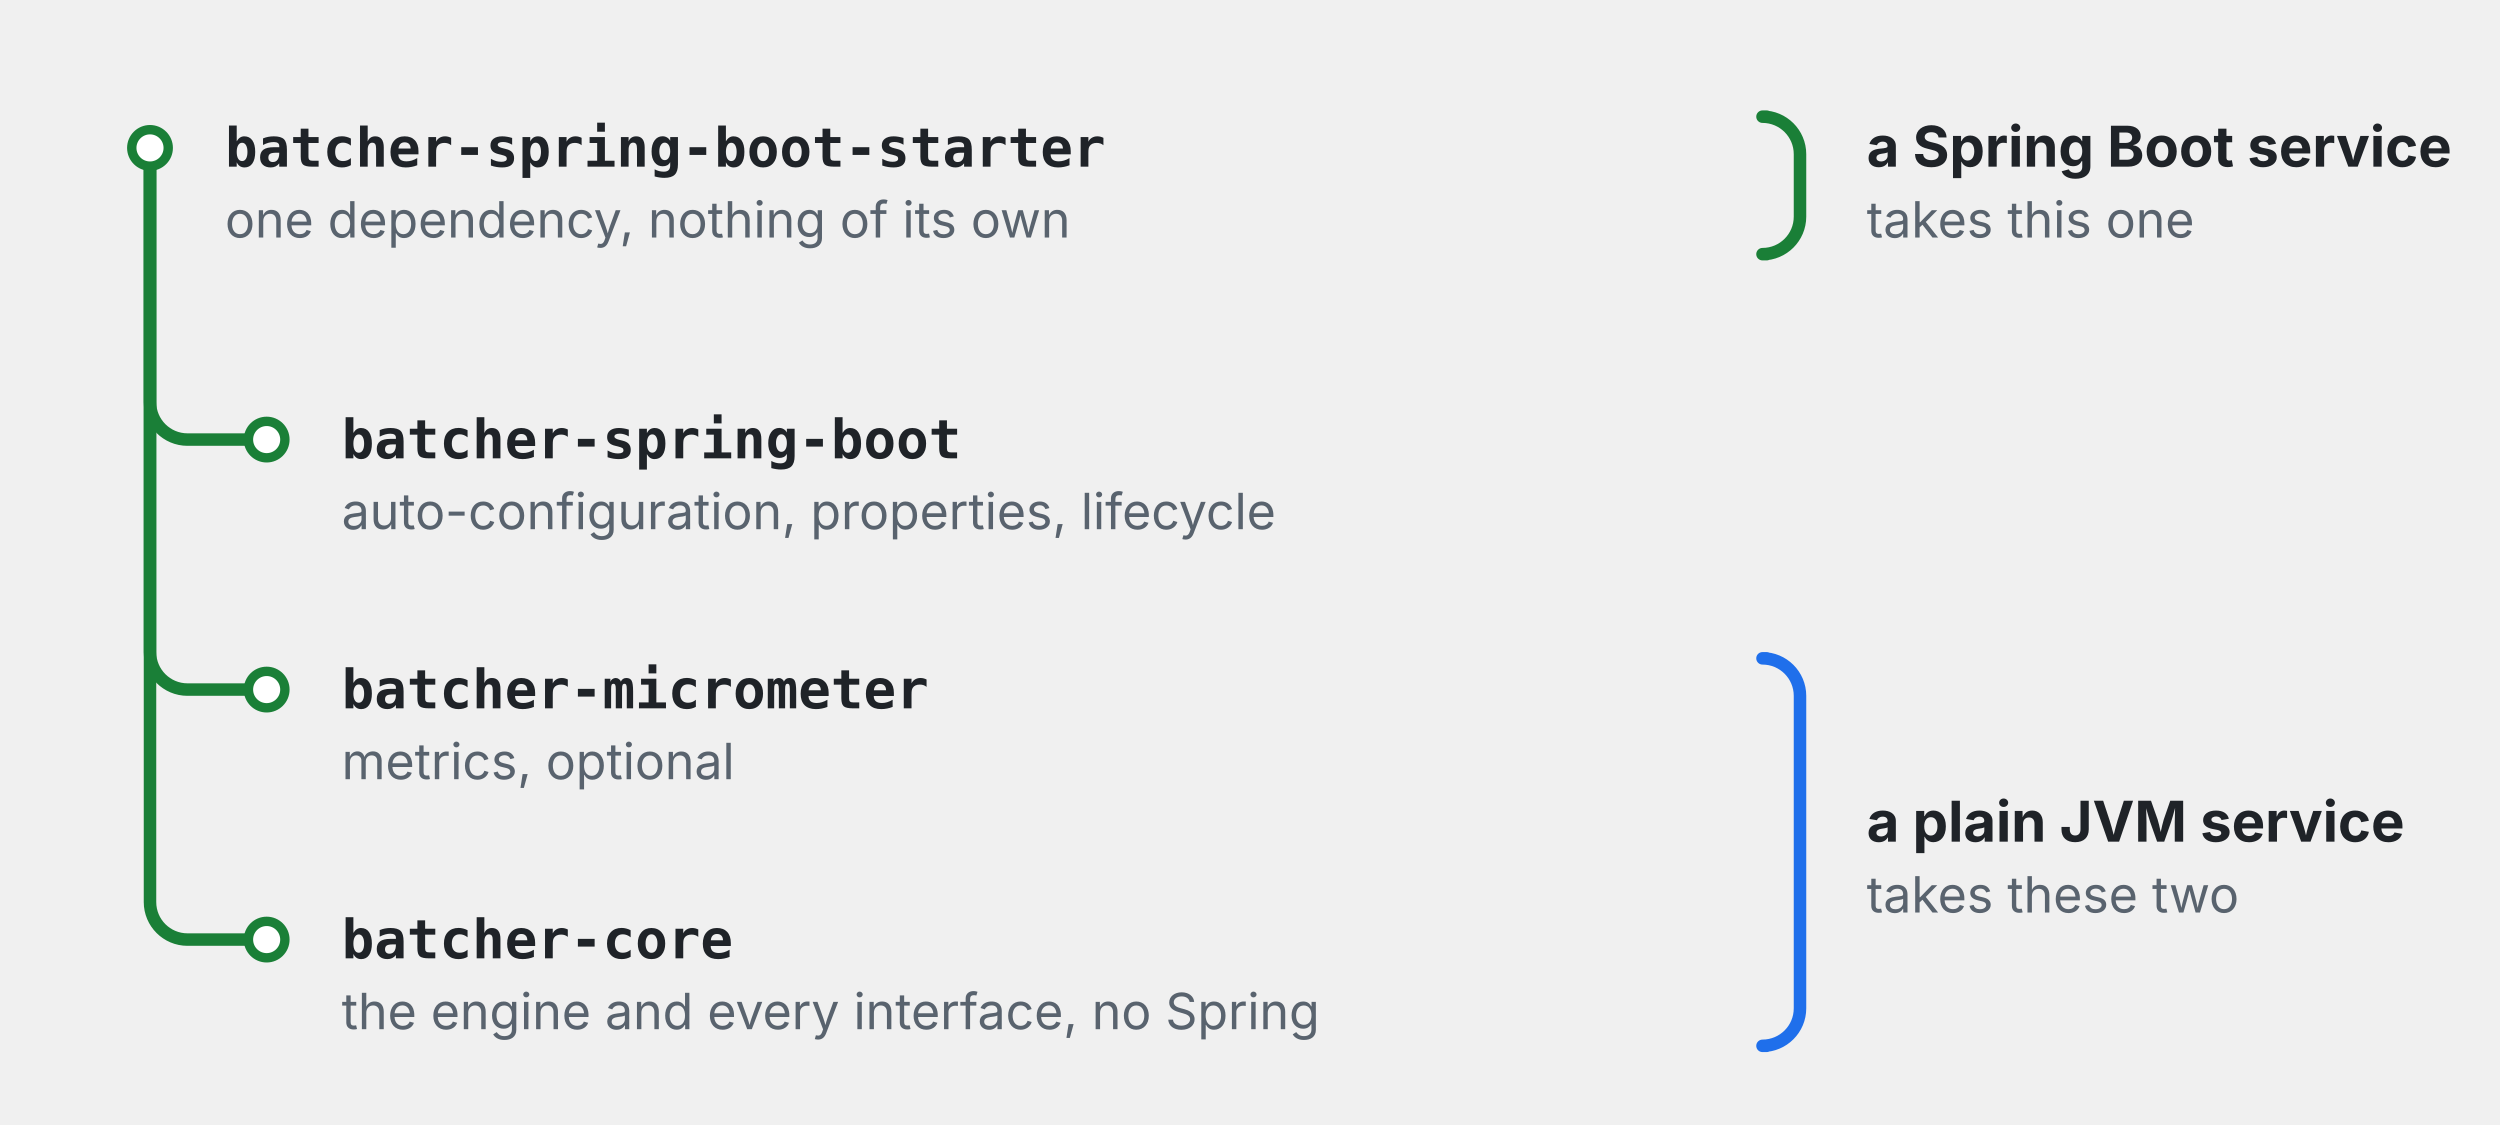
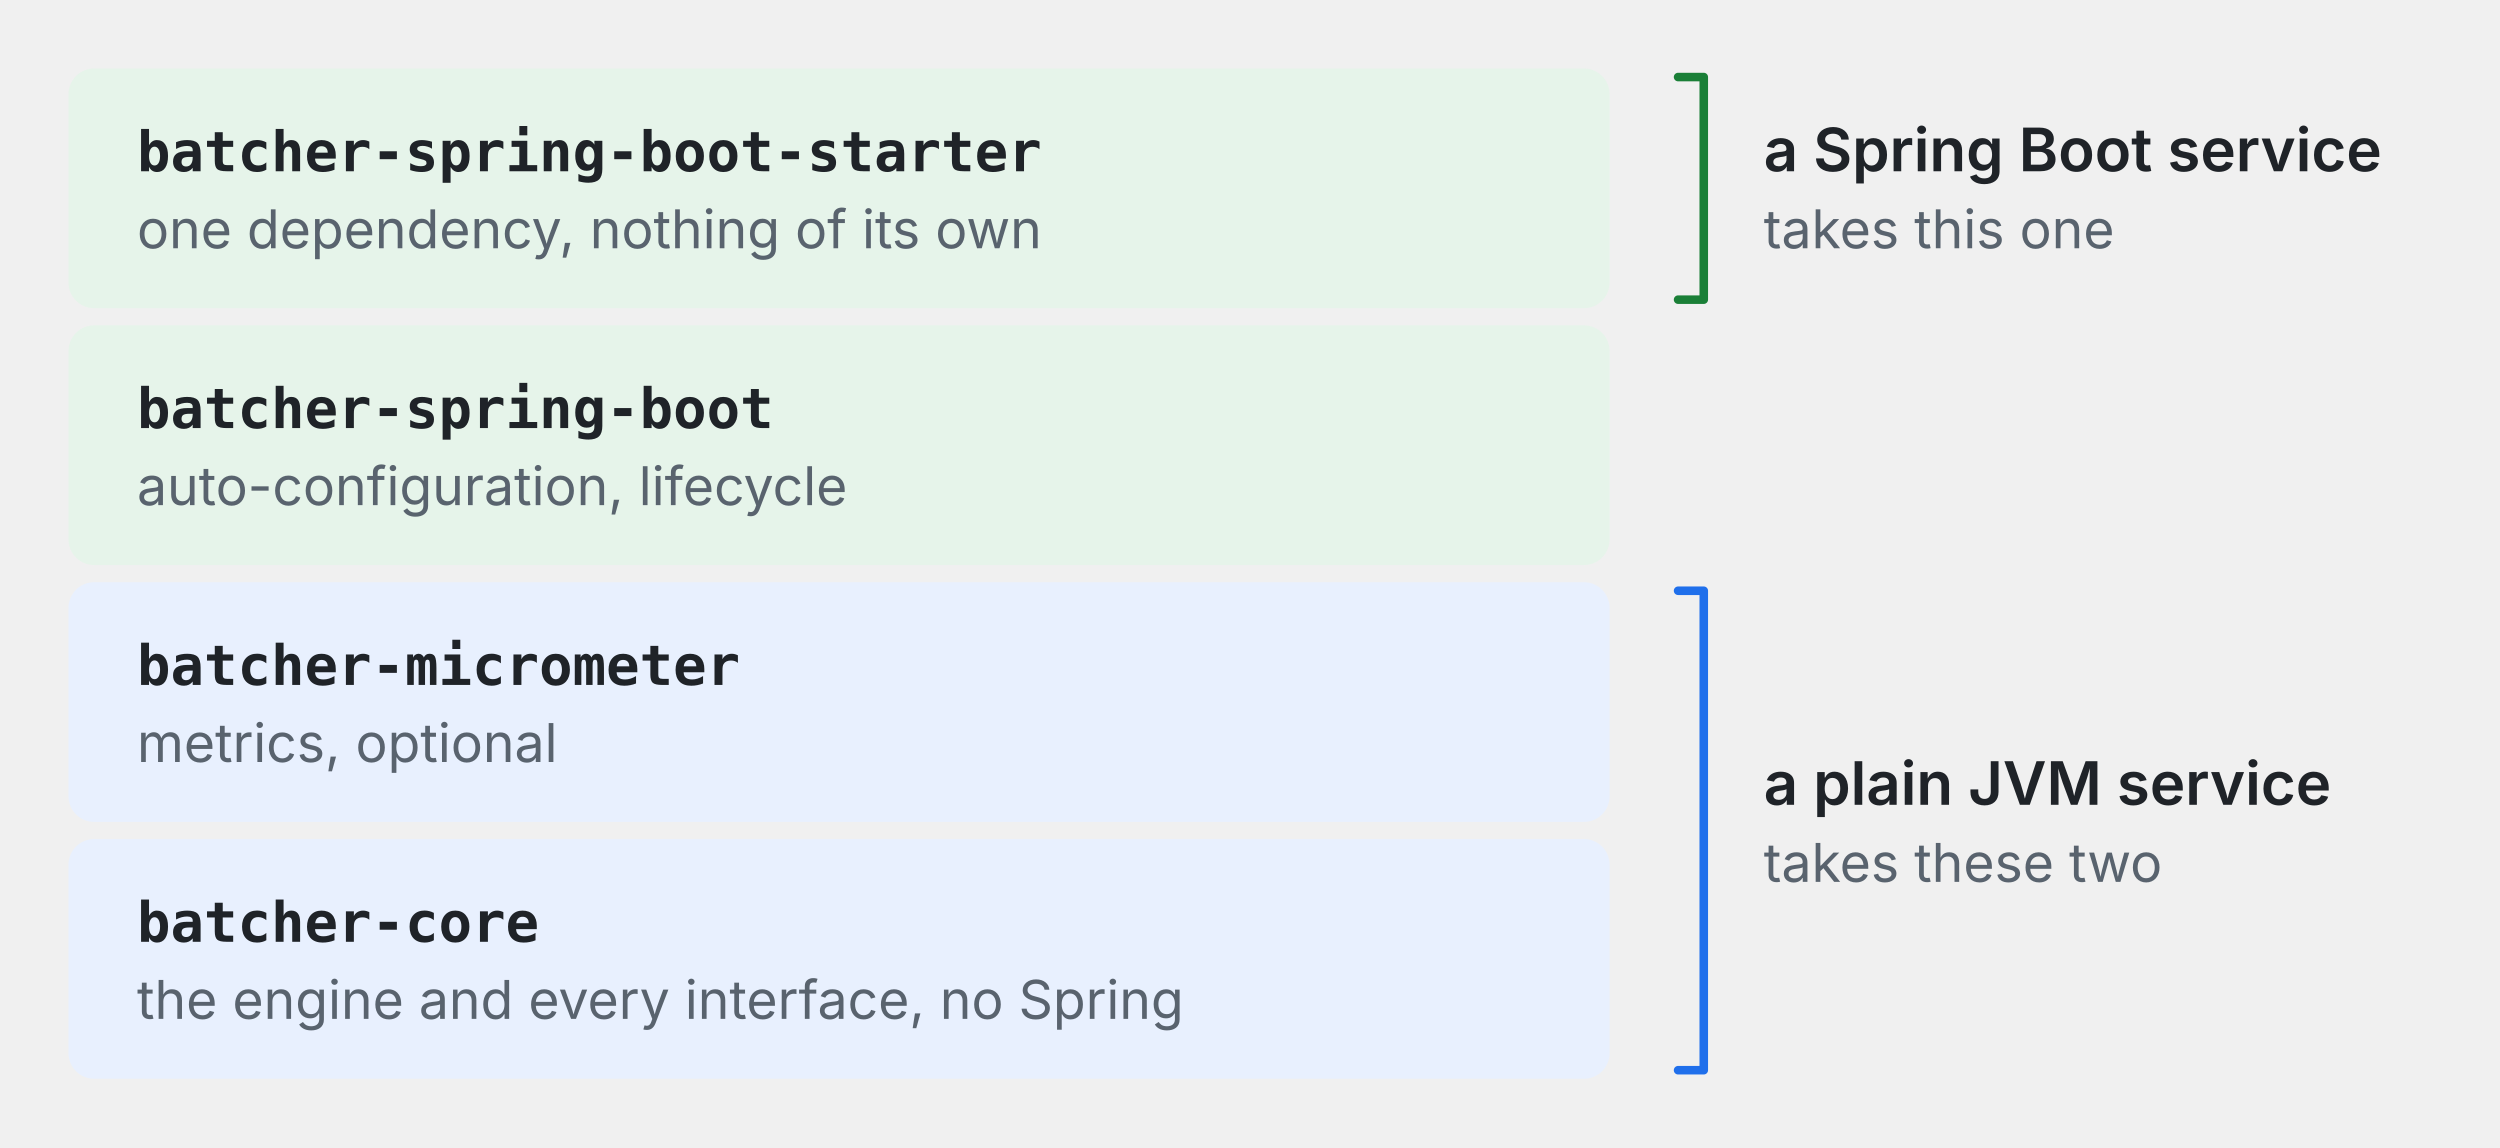
- <svg xmlns="http://www.w3.org/2000/svg" viewBox="0 0 600 270" width="600" height="270" role="img">
-   <path d="M36.00,35.50 L36.00,96.50 A9,9 0 0 0 45.00,105.50 L64.00,105.50" stroke="#1A7F37" stroke-width="3" fill="none" stroke-linecap="round" stroke-linejoin="round" />
-   <path d="M36.00,35.50 L36.00,156.50 A9,9 0 0 0 45.00,165.50 L64.00,165.50" stroke="#1A7F37" stroke-width="3" fill="none" stroke-linecap="round" stroke-linejoin="round" />
-   <path d="M36.00,35.50 L36.00,216.50 A9,9 0 0 0 45.00,225.50 L64.00,225.50" stroke="#1A7F37" stroke-width="3" fill="none" stroke-linecap="round" stroke-linejoin="round" />
-   <circle cx="36" cy="35.5" r="4.375" fill="#FFFFFF" stroke="#1A7F37" stroke-width="2.25" />
-   <circle cx="64" cy="105.5" r="4.375" fill="#FFFFFF" stroke="#1A7F37" stroke-width="2.25" />
-   <circle cx="64" cy="165.5" r="4.375" fill="#FFFFFF" stroke="#1A7F37" stroke-width="2.25" />
-   <circle cx="64" cy="225.5" r="4.375" fill="#FFFFFF" stroke="#1A7F37" stroke-width="2.25" />
-   <text x="54.0" y="40.0" font-family="ui-monospace, SFMono-Regular, 'SF Mono', Menlo, Consolas, monospace" font-size="13" font-weight="650" fill="#1F2328" text-anchor="start">batcher-spring-boot-starter</text>
-   <text x="54.0" y="57.0" font-family="-apple-system, BlinkMacSystemFont, 'Segoe UI', Inter, Helvetica, Arial, sans-serif" font-size="12" font-weight="400" fill="#59636E" text-anchor="start">one dependency, nothing of its own</text>
-   <text x="82.0" y="110.0" font-family="ui-monospace, SFMono-Regular, 'SF Mono', Menlo, Consolas, monospace" font-size="13" font-weight="650" fill="#1F2328" text-anchor="start">batcher-spring-boot</text>
-   <text x="82.0" y="127.0" font-family="-apple-system, BlinkMacSystemFont, 'Segoe UI', Inter, Helvetica, Arial, sans-serif" font-size="12" font-weight="400" fill="#59636E" text-anchor="start">auto-configuration, properties, lifecycle</text>
-   <text x="82.0" y="170.0" font-family="ui-monospace, SFMono-Regular, 'SF Mono', Menlo, Consolas, monospace" font-size="13" font-weight="650" fill="#1F2328" text-anchor="start">batcher-micrometer</text>
-   <text x="82.0" y="187.0" font-family="-apple-system, BlinkMacSystemFont, 'Segoe UI', Inter, Helvetica, Arial, sans-serif" font-size="12" font-weight="400" fill="#59636E" text-anchor="start">metrics, optional</text>
-   <text x="82.0" y="230.0" font-family="ui-monospace, SFMono-Regular, 'SF Mono', Menlo, Consolas, monospace" font-size="13" font-weight="650" fill="#1F2328" text-anchor="start">batcher-core</text>
-   <text x="82.0" y="247.0" font-family="-apple-system, BlinkMacSystemFont, 'Segoe UI', Inter, Helvetica, Arial, sans-serif" font-size="12" font-weight="400" fill="#59636E" text-anchor="start">the engine and every interface, no Spring</text>
-   <path d="M424.00,28.00 L423.00,28.00 A9,9 0 0 1 432.00,37.00 L432.00,52.00 A9,9 0 0 1 423.00,61.00 L424.00,61.00" stroke="#1A7F37" stroke-width="3" fill="none" stroke-linecap="round" stroke-linejoin="round" />
-   <text x="448.0" y="40.0" font-family="-apple-system, BlinkMacSystemFont, 'Segoe UI', Inter, Helvetica, Arial, sans-serif" font-size="13.5" font-weight="650" fill="#1F2328" text-anchor="start">a Spring Boot service</text>
-   <text x="448.0" y="57.0" font-family="-apple-system, BlinkMacSystemFont, 'Segoe UI', Inter, Helvetica, Arial, sans-serif" font-size="12" font-weight="400" fill="#59636E" text-anchor="start">takes this one</text>
-   <path d="M424.00,158.00 L423.00,158.00 A9,9 0 0 1 432.00,167.00 L432.00,242.00 A9,9 0 0 1 423.00,251.00 L424.00,251.00" stroke="#1F6FEB" stroke-width="3" fill="none" stroke-linecap="round" stroke-linejoin="round" />
-   <text x="448.0" y="202.0" font-family="-apple-system, BlinkMacSystemFont, 'Segoe UI', Inter, Helvetica, Arial, sans-serif" font-size="13.5" font-weight="650" fill="#1F2328" text-anchor="start">a plain JVM service</text>
-   <text x="448.0" y="219.0" font-family="-apple-system, BlinkMacSystemFont, 'Segoe UI', Inter, Helvetica, Arial, sans-serif" font-size="12" font-weight="400" fill="#59636E" text-anchor="start">takes these two</text>
+ <svg xmlns="http://www.w3.org/2000/svg" viewBox="0 0 584 268" width="584" height="268" role="img">
+   <rect x="16.0" y="16.0" width="360.0" height="56.0" rx="6" fill="#E6F4EA" />
+   <text x="32.0" y="40.0" font-family="ui-monospace, SFMono-Regular, 'SF Mono', Menlo, Consolas, monospace" font-size="13" font-weight="600" fill="#1F2328" text-anchor="start">batcher-spring-boot-starter</text>
+   <text x="32.0" y="58.0" font-family="-apple-system, BlinkMacSystemFont, 'Segoe UI', Inter, Helvetica, Arial, sans-serif" font-size="12.5" font-weight="400" fill="#59636E" text-anchor="start">one dependency, nothing of its own</text>
+   <rect x="16.0" y="76.0" width="360.0" height="56.0" rx="6" fill="#E6F4EA" />
+   <text x="32.0" y="100.0" font-family="ui-monospace, SFMono-Regular, 'SF Mono', Menlo, Consolas, monospace" font-size="13" font-weight="600" fill="#1F2328" text-anchor="start">batcher-spring-boot</text>
+   <text x="32.0" y="118.0" font-family="-apple-system, BlinkMacSystemFont, 'Segoe UI', Inter, Helvetica, Arial, sans-serif" font-size="12.5" font-weight="400" fill="#59636E" text-anchor="start">auto-configuration, lifecycle</text>
+   <rect x="16.0" y="136.0" width="360.0" height="56.0" rx="6" fill="#E8F0FE" />
+   <text x="32.0" y="160.0" font-family="ui-monospace, SFMono-Regular, 'SF Mono', Menlo, Consolas, monospace" font-size="13" font-weight="600" fill="#1F2328" text-anchor="start">batcher-micrometer</text>
+   <text x="32.0" y="178.0" font-family="-apple-system, BlinkMacSystemFont, 'Segoe UI', Inter, Helvetica, Arial, sans-serif" font-size="12.5" font-weight="400" fill="#59636E" text-anchor="start">metrics, optional</text>
+   <rect x="16.0" y="196.0" width="360.0" height="56.0" rx="6" fill="#E8F0FE" />
+   <text x="32.0" y="220.0" font-family="ui-monospace, SFMono-Regular, 'SF Mono', Menlo, Consolas, monospace" font-size="13" font-weight="600" fill="#1F2328" text-anchor="start">batcher-core</text>
+   <text x="32.0" y="238.0" font-family="-apple-system, BlinkMacSystemFont, 'Segoe UI', Inter, Helvetica, Arial, sans-serif" font-size="12.5" font-weight="400" fill="#59636E" text-anchor="start">the engine and every interface, no Spring</text>
+   <path d="M392,18 L398,18 L398,70 L392,70" stroke="#1A7F37" stroke-width="2" fill="none" stroke-linecap="round" stroke-linejoin="round" />
+   <text x="412.0" y="40.0" font-family="-apple-system, BlinkMacSystemFont, 'Segoe UI', Inter, Helvetica, Arial, sans-serif" font-size="14" font-weight="600" fill="#1F2328" text-anchor="start">a Spring Boot service</text>
+   <text x="412.0" y="58.0" font-family="-apple-system, BlinkMacSystemFont, 'Segoe UI', Inter, Helvetica, Arial, sans-serif" font-size="12.5" font-weight="400" fill="#59636E" text-anchor="start">takes this one</text>
+   <path d="M392,138 L398,138 L398,250 L392,250" stroke="#1F6FEB" stroke-width="2" fill="none" stroke-linecap="round" stroke-linejoin="round" />
+   <text x="412.0" y="188.0" font-family="-apple-system, BlinkMacSystemFont, 'Segoe UI', Inter, Helvetica, Arial, sans-serif" font-size="14" font-weight="600" fill="#1F2328" text-anchor="start">a plain JVM service</text>
+   <text x="412.0" y="206.0" font-family="-apple-system, BlinkMacSystemFont, 'Segoe UI', Inter, Helvetica, Arial, sans-serif" font-size="12.5" font-weight="400" fill="#59636E" text-anchor="start">takes these two</text>
</svg>
